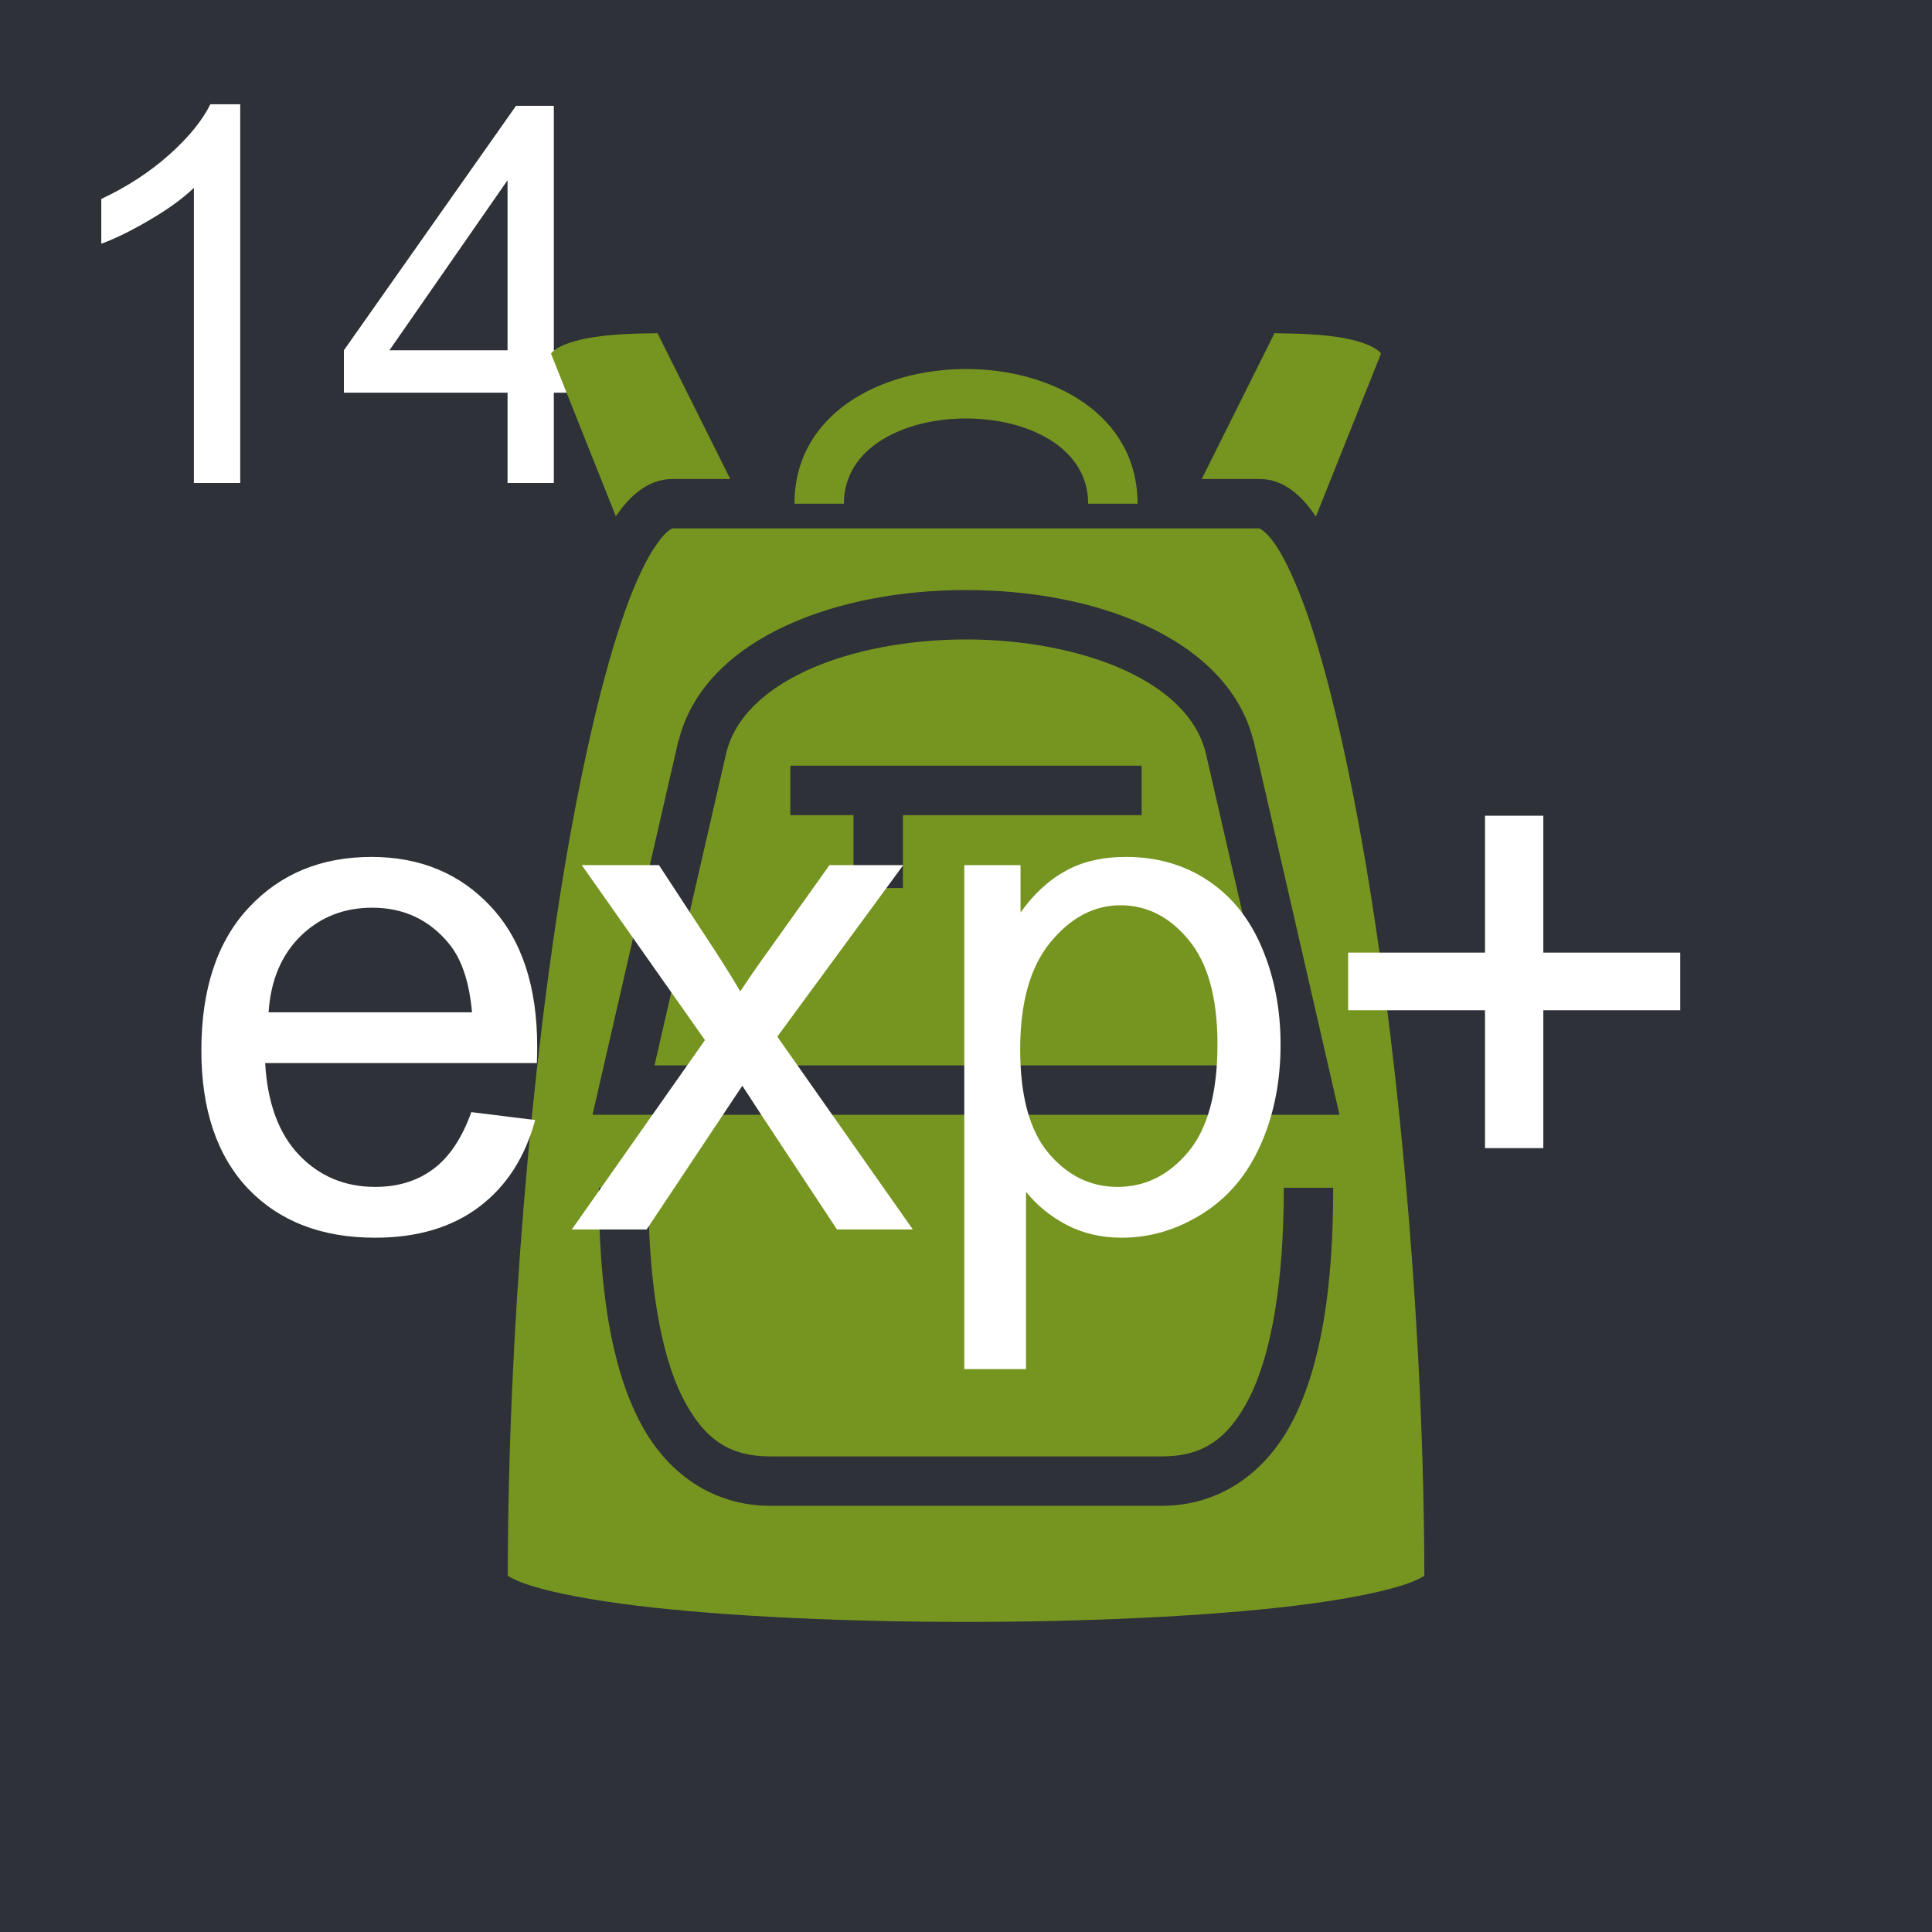
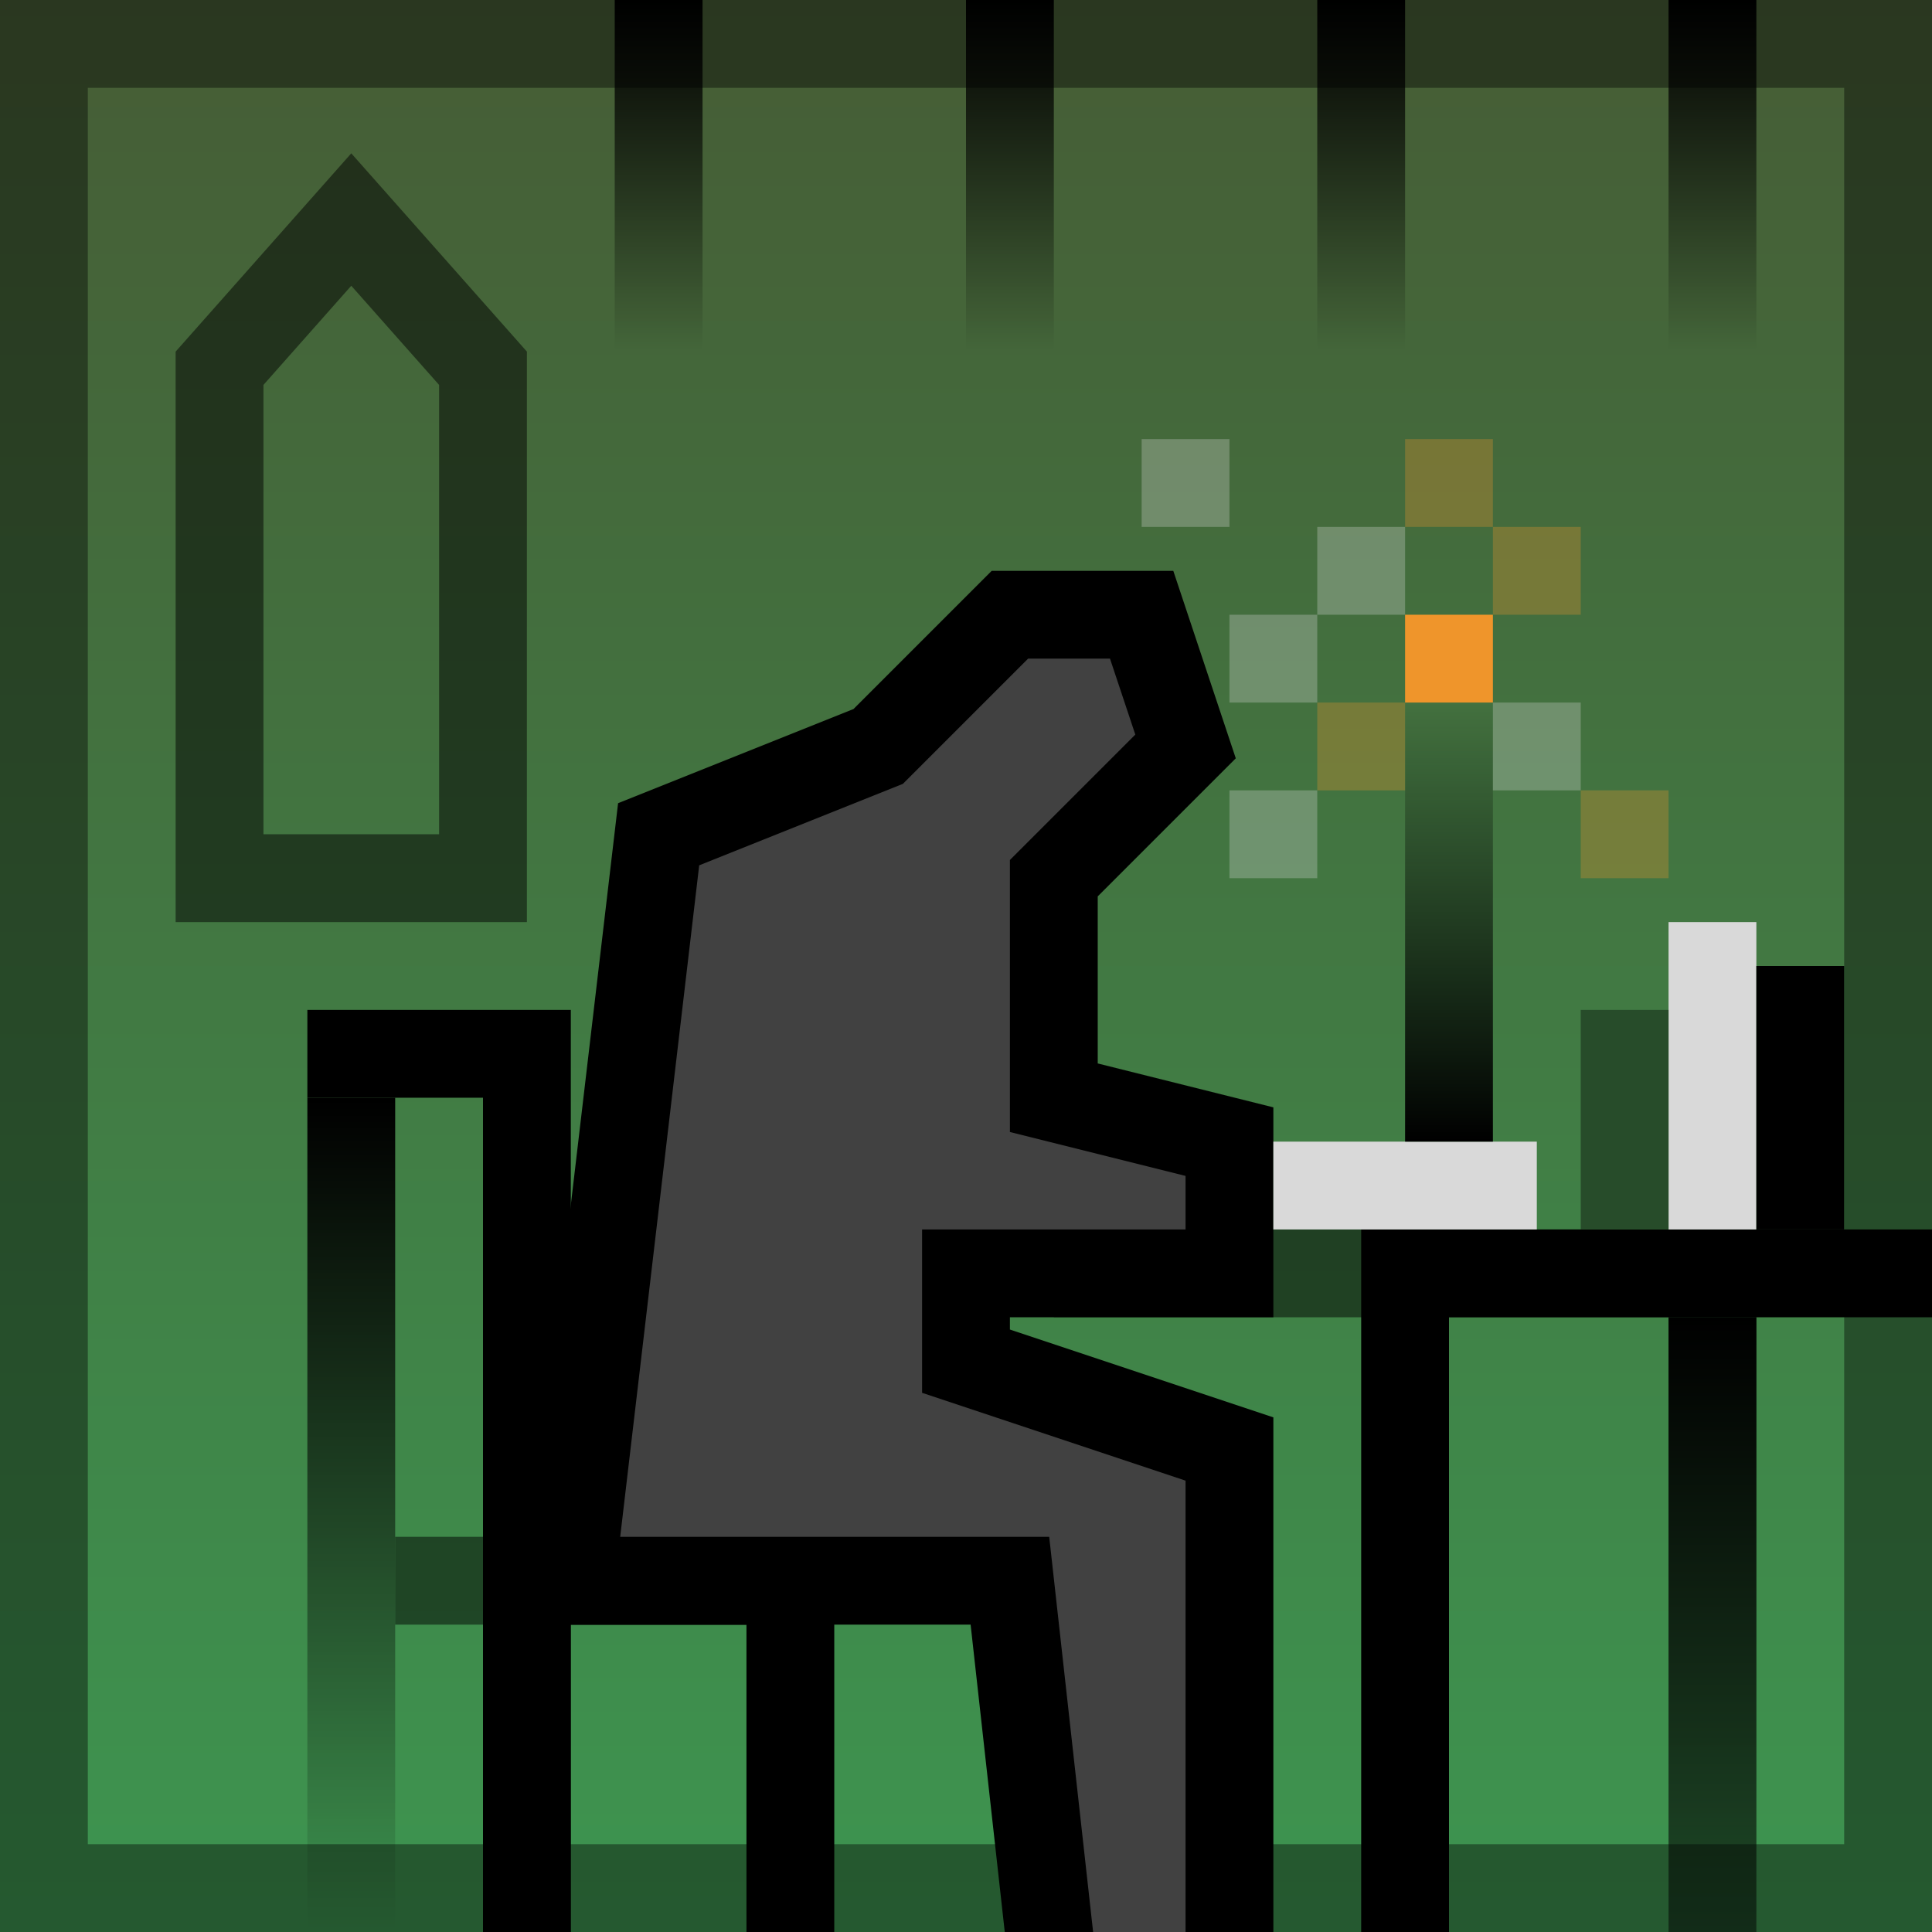
<svg xmlns="http://www.w3.org/2000/svg" width="44" height="44" viewBox="0 0 44 44" fill="none">
-   <rect width="44" height="44" fill="#2F3138" />
-   <path d="M5.471 11H4.416V4.279C4.162 4.521 3.828 4.764 3.414 5.006C3.004 5.248 2.635 5.43 2.307 5.551V4.531C2.896 4.254 3.412 3.918 3.854 3.523C4.295 3.129 4.607 2.746 4.791 2.375H5.471V11ZM11.559 11V8.943H7.832V7.977L11.752 2.41H12.613V7.977H13.773V8.943H12.613V11H11.559ZM11.559 7.977V4.104L8.869 7.977H11.559Z" fill="white" />
-   <path d="M14.975 7.589C14.45 7.594 13.838 7.61 13.338 7.711C13.031 7.772 12.781 7.867 12.663 7.952C12.588 8.002 12.563 8.028 12.55 8.056L14.025 11.756C14.025 11.753 14.031 11.75 14.031 11.748C14.35 11.29 14.757 10.909 15.319 10.909H16.631L14.975 7.589ZM29.025 7.589L27.369 10.909H28.681C29.25 10.909 29.65 11.298 29.969 11.763L31.45 8.056C31.438 8.028 31.413 8.002 31.338 7.952C31.219 7.867 30.969 7.772 30.663 7.711C30.163 7.61 29.55 7.595 29.025 7.589ZM22 8.404C20.05 8.404 18.094 9.427 18.094 11.472H19.219C19.219 8.883 24.782 8.883 24.782 11.472H25.907C25.907 9.427 23.95 8.404 22 8.404ZM15.319 12.034C15.319 12.034 15.175 12.073 14.957 12.394C14.732 12.706 14.475 13.238 14.232 13.925C13.744 15.3 13.275 17.306 12.875 19.656C12.088 24.325 11.571 30.388 11.564 35.888C11.648 35.944 11.843 36.038 12.113 36.119C12.656 36.288 13.494 36.444 14.507 36.569C16.532 36.813 19.269 36.938 22 36.938C24.732 36.938 27.469 36.813 29.494 36.569C30.506 36.444 31.344 36.288 31.888 36.119C32.157 36.038 32.35 35.944 32.438 35.888C32.431 30.569 31.913 24.513 31.125 19.794C30.725 17.419 30.256 15.381 29.769 13.975C29.519 13.275 29.269 12.731 29.044 12.4C28.819 12.073 28.669 12.034 28.681 12.034H15.319ZM22 13.438C23.444 13.438 24.888 13.694 26.075 14.238C27.269 14.781 28.244 15.65 28.544 16.863L28.55 16.869L30.506 25.388H13.494L15.45 16.869L15.457 16.863C15.757 15.65 16.732 14.781 17.925 14.238C19.113 13.694 20.556 13.438 22 13.438ZM22 14.563C20.694 14.563 19.388 14.806 18.388 15.263C17.394 15.719 16.744 16.35 16.544 17.131L14.906 24.263H29.094L27.456 17.131C27.256 16.35 26.607 15.719 25.613 15.263C24.613 14.806 23.306 14.563 22 14.563ZM18 17.438H26V18.563H20.563V20.225H19.438V18.563H18V17.438ZM13.638 27.05H14.763C14.763 29.231 15.05 30.831 15.538 31.813C16.032 32.788 16.619 33.169 17.544 33.169H26.456C27.381 33.169 27.969 32.788 28.463 31.813C28.95 30.831 29.238 29.231 29.238 27.05H30.363C30.363 29.325 30.088 31.069 29.463 32.313C28.838 33.563 27.756 34.294 26.456 34.294H17.544C16.244 34.294 15.163 33.563 14.538 32.313C13.913 31.069 13.638 29.325 13.638 27.05Z" fill="#769520" />
-   <path d="M10.734 25.328L12.188 25.508C11.958 26.357 11.534 27.016 10.914 27.484C10.294 27.953 9.503 28.188 8.539 28.188C7.326 28.188 6.362 27.815 5.648 27.07C4.94 26.32 4.586 25.271 4.586 23.922C4.586 22.526 4.945 21.443 5.664 20.672C6.383 19.901 7.315 19.516 8.461 19.516C9.57 19.516 10.477 19.893 11.18 20.648C11.883 21.404 12.234 22.466 12.234 23.836C12.234 23.919 12.232 24.044 12.227 24.211H6.039C6.091 25.122 6.349 25.82 6.812 26.305C7.276 26.789 7.854 27.031 8.547 27.031C9.062 27.031 9.503 26.896 9.867 26.625C10.232 26.354 10.521 25.922 10.734 25.328ZM6.117 23.055H10.75C10.688 22.357 10.51 21.833 10.219 21.484C9.771 20.943 9.19 20.672 8.477 20.672C7.831 20.672 7.286 20.888 6.844 21.32C6.406 21.753 6.164 22.331 6.117 23.055ZM13.023 28L16.055 23.688L13.25 19.703H15.008L16.281 21.648C16.521 22.018 16.713 22.328 16.859 22.578C17.088 22.234 17.299 21.93 17.492 21.664L18.891 19.703H20.57L17.703 23.609L20.789 28H19.062L17.359 25.422L16.906 24.727L14.727 28H13.023ZM21.961 31.18V19.703H23.242V20.781C23.544 20.359 23.885 20.044 24.266 19.836C24.646 19.622 25.107 19.516 25.648 19.516C26.357 19.516 26.982 19.698 27.523 20.062C28.065 20.427 28.474 20.943 28.75 21.609C29.026 22.271 29.164 22.997 29.164 23.789C29.164 24.638 29.01 25.404 28.703 26.086C28.401 26.763 27.958 27.284 27.375 27.648C26.797 28.008 26.188 28.188 25.547 28.188C25.078 28.188 24.656 28.088 24.281 27.891C23.912 27.693 23.607 27.443 23.367 27.141V31.18H21.961ZM23.234 23.898C23.234 24.966 23.451 25.755 23.883 26.266C24.315 26.776 24.838 27.031 25.453 27.031C26.078 27.031 26.612 26.768 27.055 26.242C27.503 25.711 27.727 24.891 27.727 23.781C27.727 22.724 27.508 21.932 27.07 21.406C26.638 20.88 26.12 20.617 25.516 20.617C24.917 20.617 24.385 20.898 23.922 21.461C23.463 22.018 23.234 22.831 23.234 23.898ZM33.82 26.148V23.008H30.703V21.695H33.82V18.578H35.148V21.695H38.266V23.008H35.148V26.148H33.82Z" fill="white" />
+   <g clip-path="url(#clip0_315_143922)">
+     <rect width="44" height="44" fill="url(#paint0_linear_315_143922)" />
+     <path d="M18 44V36H12V44" stroke="black" stroke-width="2" />
+     <path opacity="0.5" d="M24 29H39V44" stroke="black" stroke-width="2" />
+     <path opacity="0.5" d="M9 36H12V44" stroke="black" stroke-width="2" />
+     <path d="M18 36H12V24H7" stroke="black" stroke-width="2" />
+     <path opacity="0.5" d="M5 8.387L8 5L11 8.387V20H5V8.387Z" stroke="black" stroke-width="2" />
+     <rect x="1" y="1" width="42" height="42" stroke="black" stroke-opacity="0.4" stroke-width="2" />
+     <path d="M15 19L20 17L23 14H26L27 17L24 20V25L28 26V29H22V31L28 33V45H24L23 36H13L15 19Z" fill="#414141" stroke="black" stroke-width="2" />
+     <path d="M32 44V29H47V44" stroke="black" stroke-width="2" />
+     <rect x="29" y="26" width="6" height="2" fill="#D9D9D9" />
+     <rect x="38" y="28" width="7" height="2" transform="rotate(-90 38 28)" fill="#D9D9D9" />
+     <rect x="40" y="28" width="6" height="2" transform="rotate(-90 40 28)" fill="black" />
+     <rect x="38" y="44" width="14" height="2" transform="rotate(-90 38 44)" fill="url(#paint1_linear_315_143922)" />
+     <rect x="7" y="44" width="19" height="2" transform="rotate(-90 7 44)" fill="url(#paint2_linear_315_143922)" />
+     <rect x="36" y="28" width="5" height="2" transform="rotate(-90 36 28)" fill="#274C2A" />
+     <rect x="34" y="16" width="10" height="2" transform="rotate(90 34 16)" fill="url(#paint3_linear_315_143922)" />
+     <rect width="8" height="2" transform="matrix(-6.55671e-08 -1 -1 2.91409e-08 16 8)" fill="url(#paint4_linear_315_143922)" />
+     <rect width="8" height="2" transform="matrix(-6.55671e-08 -1 -1 2.91409e-08 24 8)" fill="url(#paint5_linear_315_143922)" />
+     <rect width="8" height="2" transform="matrix(-6.55671e-08 -1 -1 2.91409e-08 32 8)" fill="url(#paint6_linear_315_143922)" />
+     <rect width="8" height="2" transform="matrix(-6.55671e-08 -1 -1 2.91409e-08 40 8)" fill="url(#paint7_linear_315_143922)" />
+     <rect x="32" y="14" width="2" height="2" fill="#EF952B" />
+     <rect opacity="0.3" x="34" y="12" width="2" height="2" fill="#EF952B" />
+     <rect opacity="0.3" x="32" y="10" width="2" height="2" fill="#EF952B" />
+     <rect opacity="0.3" x="30" y="16" width="2" height="2" fill="#EF952B" />
+     <rect opacity="0.3" x="36" y="18" width="2" height="2" fill="#EF952B" />
+     <rect opacity="0.3" x="34" y="16" width="2" height="2" fill="#D9D9D9" />
+     <rect opacity="0.3" x="30" y="12" width="2" height="2" fill="#D9D9D9" />
+     <rect opacity="0.3" x="28" y="14" width="2" height="2" fill="#D9D9D9" />
+     <rect opacity="0.3" x="26" y="10" width="2" height="2" fill="#D9D9D9" />
+     <rect opacity="0.3" x="28" y="18" width="2" height="2" fill="#D9D9D9" />
+   </g>
+   <defs>
+     <linearGradient id="paint0_linear_315_143922" x1="22" y1="0" x2="22" y2="44" gradientUnits="userSpaceOnUse">
+       <stop stop-color="#465C35" />
+       <stop offset="1" stop-color="#3D9550" />
+     </linearGradient>
+     <linearGradient id="paint1_linear_315_143922" x1="52" y1="45" x2="38" y2="45" gradientUnits="userSpaceOnUse">
+       <stop />
+       <stop offset="1" stop-opacity="0" />
+     </linearGradient>
+     <linearGradient id="paint2_linear_315_143922" x1="26" y1="45" x2="7" y2="45" gradientUnits="userSpaceOnUse">
+       <stop />
+       <stop offset="1" stop-opacity="0" />
+     </linearGradient>
+     <linearGradient id="paint3_linear_315_143922" x1="44" y1="17" x2="34" y2="17" gradientUnits="userSpaceOnUse">
+       <stop />
+       <stop offset="1" stop-opacity="0" />
+     </linearGradient>
+     <linearGradient id="paint4_linear_315_143922" x1="8" y1="1" x2="-7.8888e-08" y2="1" gradientUnits="userSpaceOnUse">
+       <stop />
+       <stop offset="1" stop-opacity="0" />
+     </linearGradient>
+     <linearGradient id="paint5_linear_315_143922" x1="8" y1="1" x2="-7.8888e-08" y2="1" gradientUnits="userSpaceOnUse">
+       <stop />
+       <stop offset="1" stop-opacity="0" />
+     </linearGradient>
+     <linearGradient id="paint6_linear_315_143922" x1="8" y1="1" x2="-7.8888e-08" y2="1" gradientUnits="userSpaceOnUse">
+       <stop />
+       <stop offset="1" stop-opacity="0" />
+     </linearGradient>
+     <linearGradient id="paint7_linear_315_143922" x1="8" y1="1" x2="-7.8888e-08" y2="1" gradientUnits="userSpaceOnUse">
+       <stop />
+       <stop offset="1" stop-opacity="0" />
+     </linearGradient>
+     <clipPath id="clip0_315_143922">
+       <rect width="44" height="44" fill="white" />
+     </clipPath>
+   </defs>
</svg>
